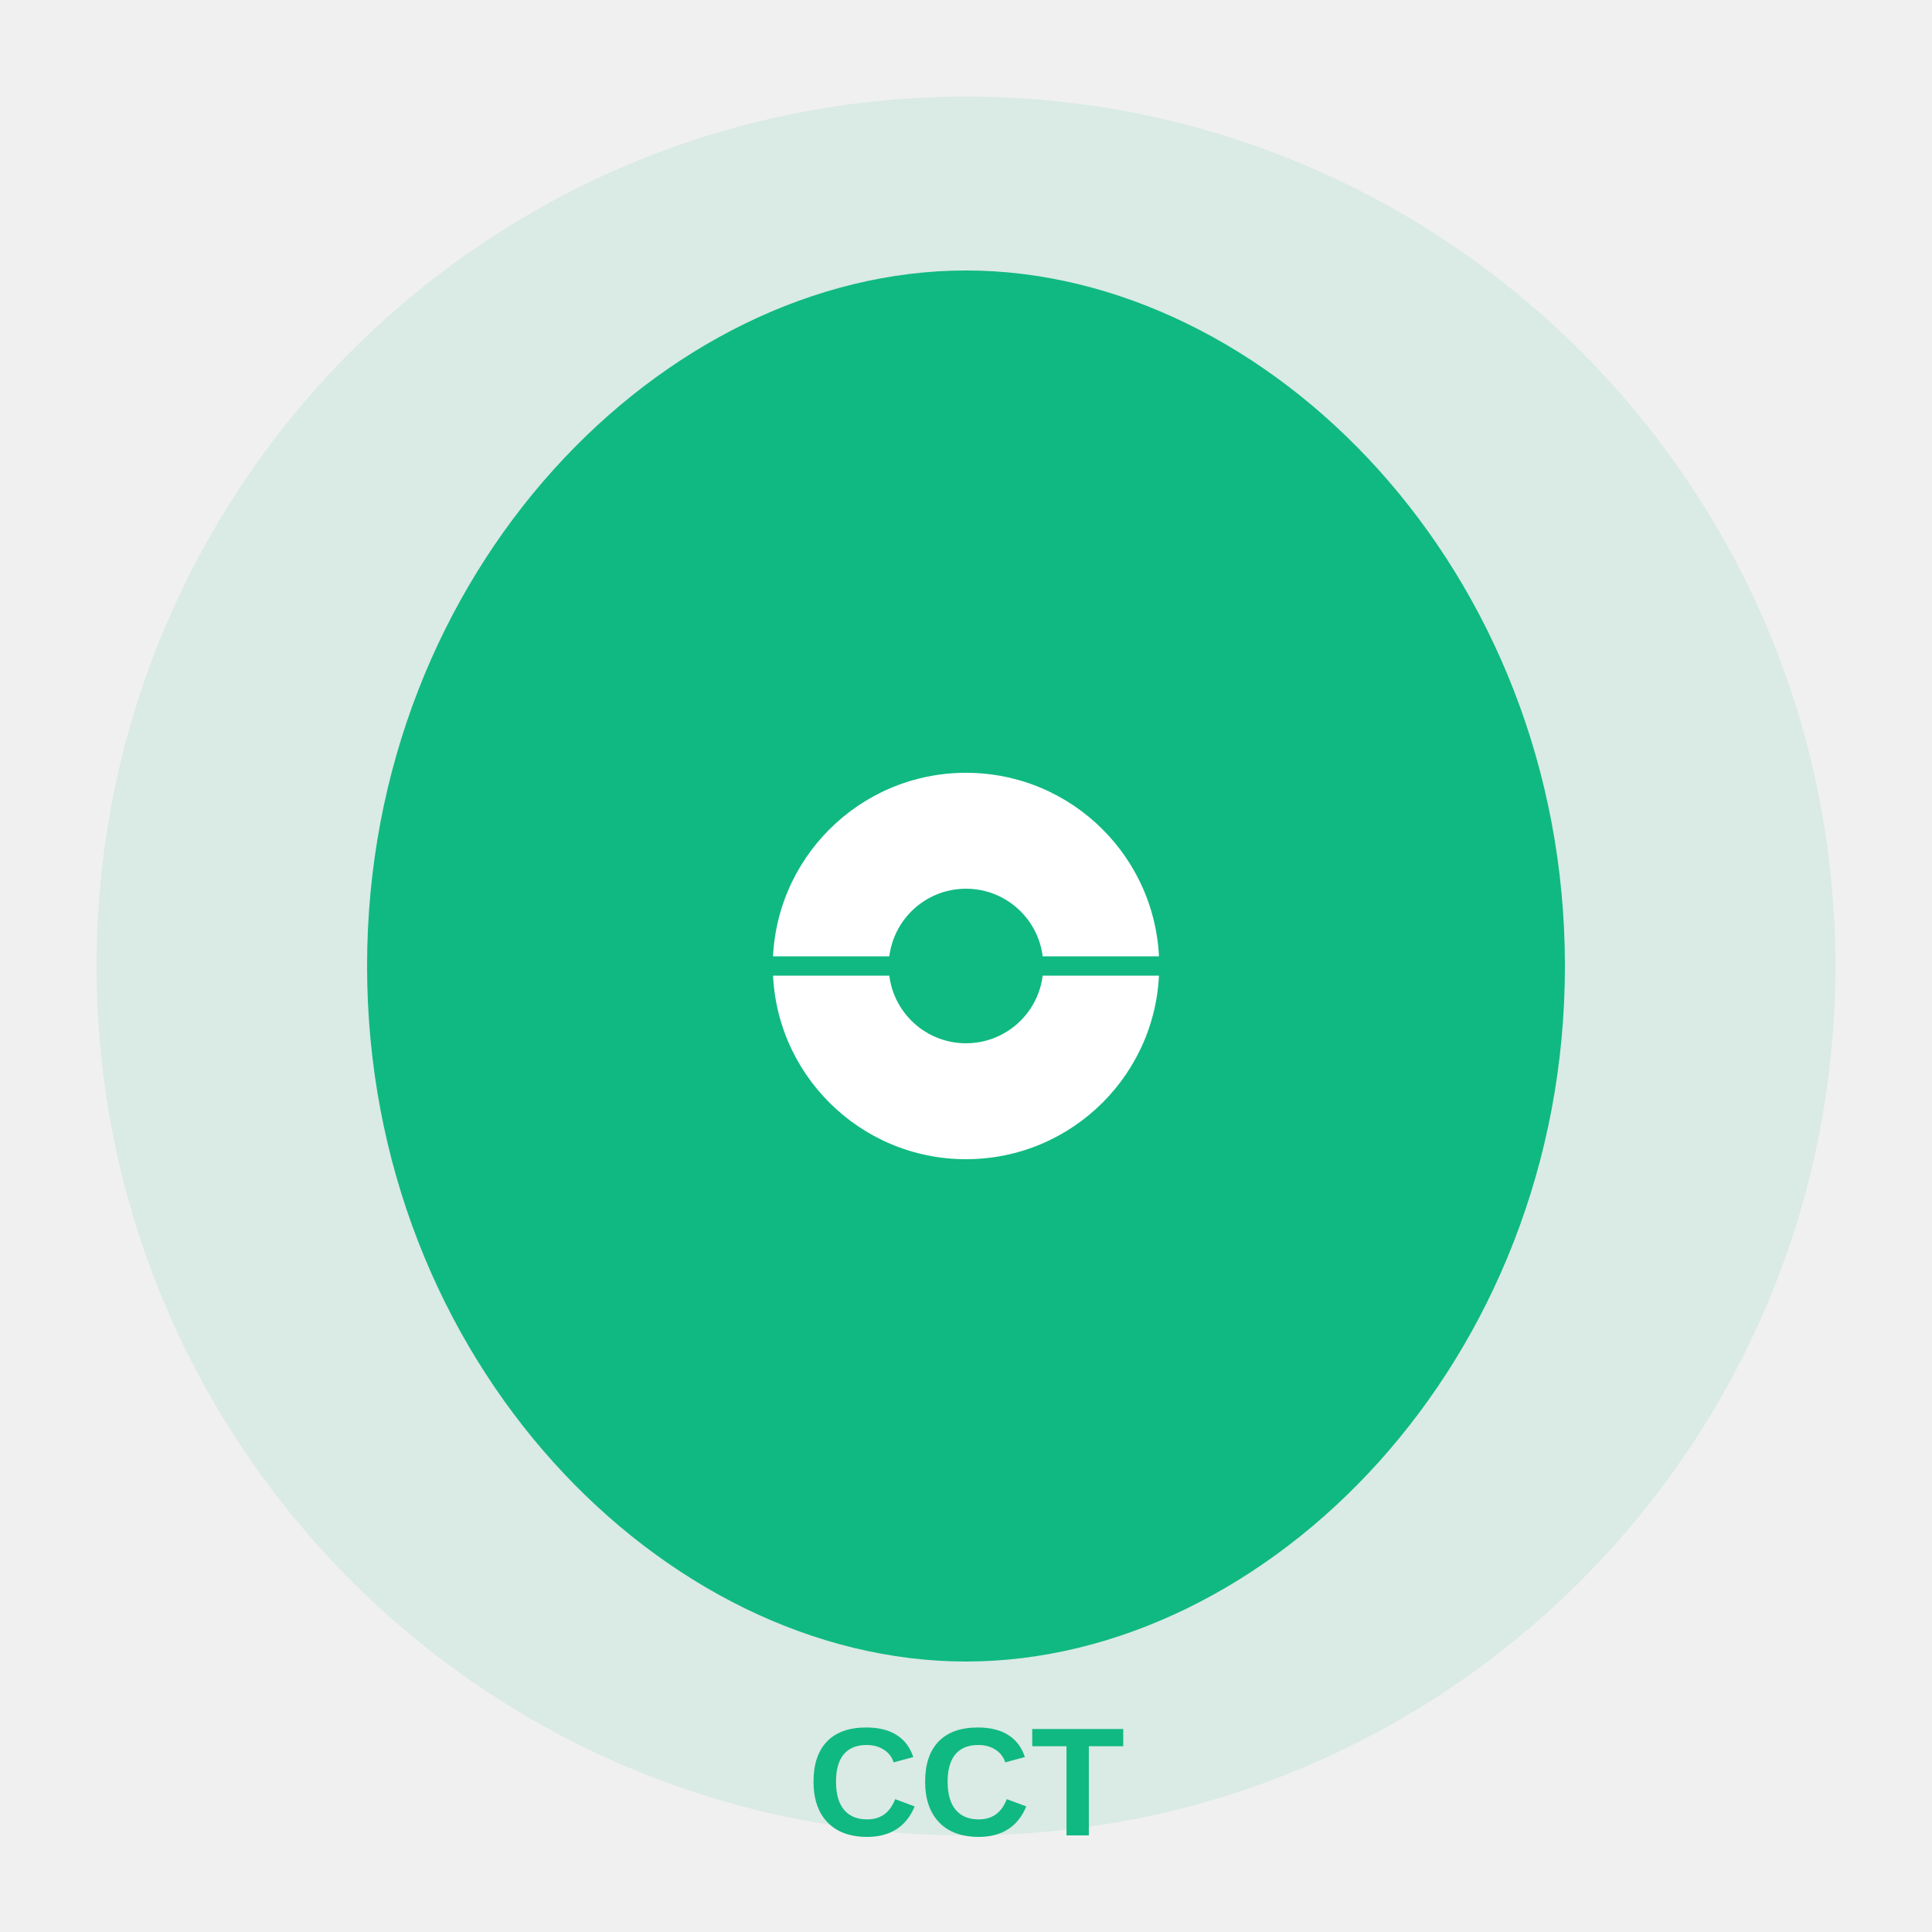
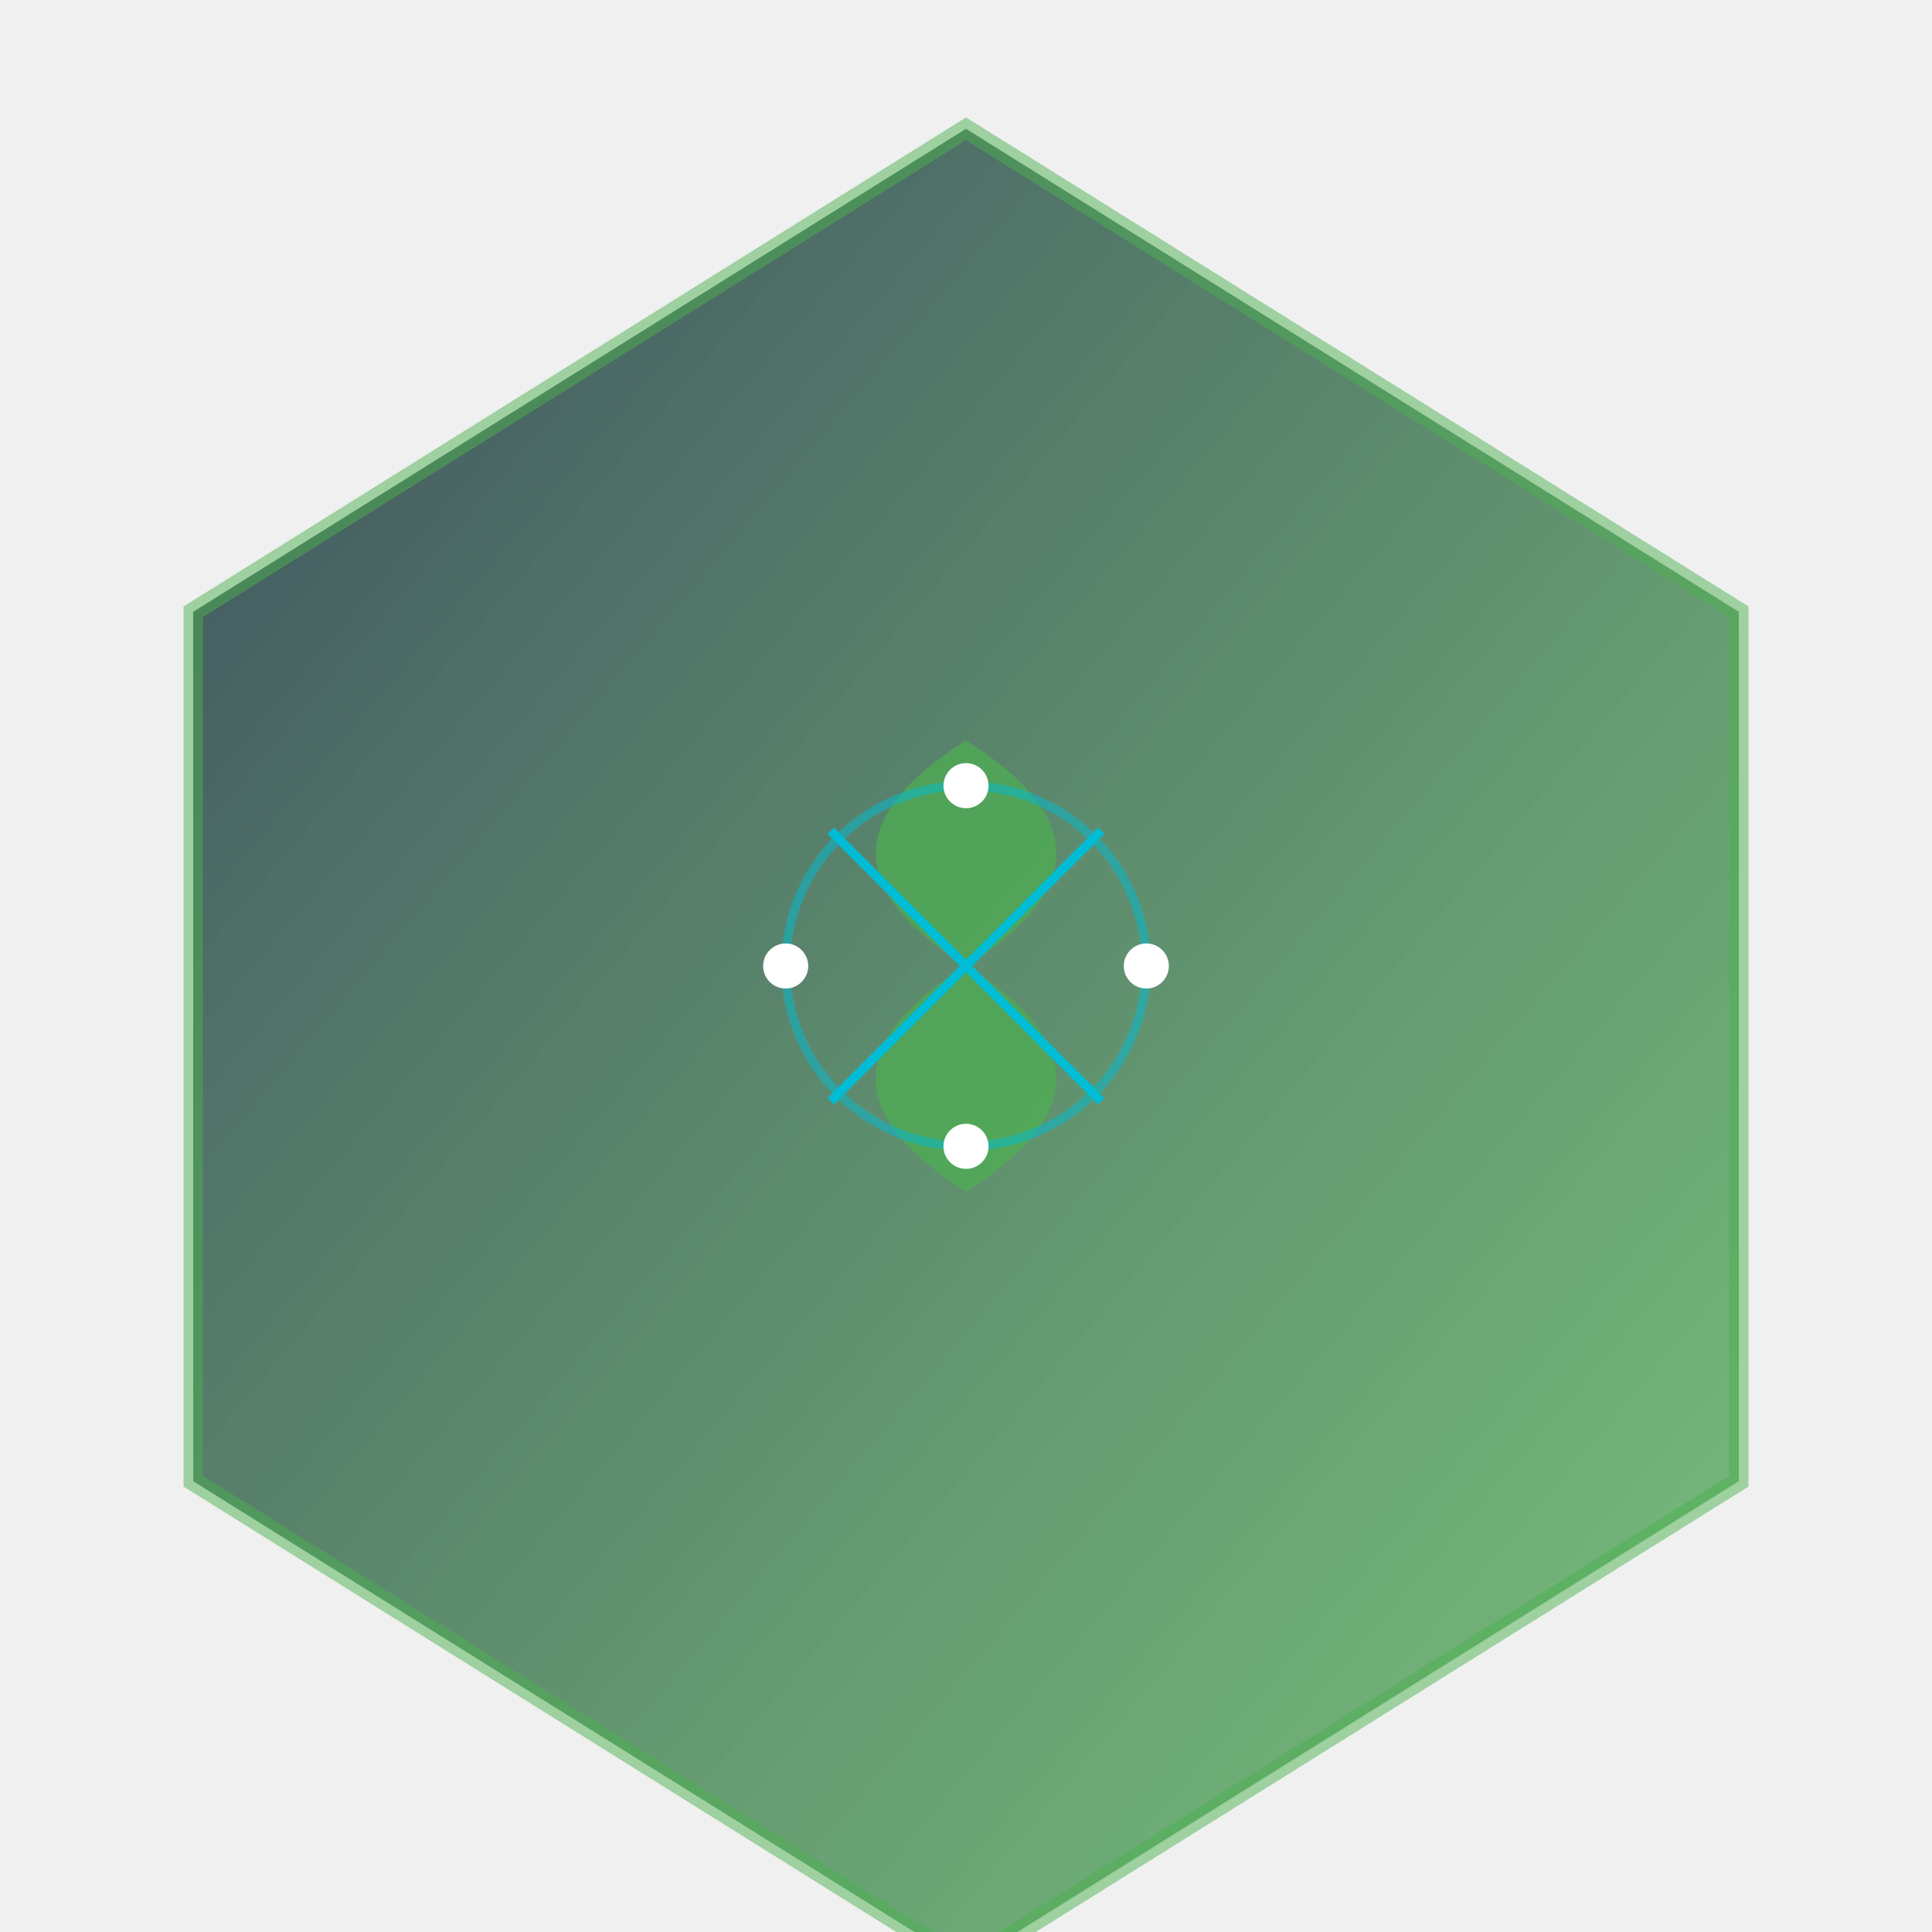
- <svg xmlns="http://www.w3.org/2000/svg" width="200" height="200" viewBox="0 0 200 200" fill="none">
-   <circle cx="100" cy="100" r="90" fill="#10B981" opacity="0.1" />
-   <path d="M100 30 C 130 30, 160 60, 160 100 C 160 140, 130 170, 100 170 C 70 170, 40 140, 40 100 C 40 60, 70 30, 100 30" fill="#10B981" stroke="#10B981" stroke-width="4" />
-   <circle cx="100" cy="100" r="20" fill="white" />
-   <circle cx="100" cy="100" r="8" fill="#10B981" />
-   <circle cx="70" cy="100" r="8" fill="#10B981" />
-   <circle cx="130" cy="100" r="8" fill="#10B981" />
-   <line x1="100" y1="100" x2="70" y2="100" stroke="#10B981" stroke-width="2" />
-   <line x1="100" y1="100" x2="130" y2="100" stroke="#10B981" stroke-width="2" />
-   <text x="100" y="190" text-anchor="middle" font-family="Arial" font-size="16" fill="#10B981" font-weight="bold">
-     CCT
-   </text>
+ <svg xmlns="http://www.w3.org/2000/svg" viewBox="0 0 300 300">
+   <defs>
+     <linearGradient id="carbonNeutralGradient" x1="0%" y1="0%" x2="100%" y2="100%">
+       <stop offset="0%" style="stop-color:#2C3E50;stop-opacity:1" />
+       <stop offset="100%" style="stop-color:#4CAF50;stop-opacity:0.8" />
+     </linearGradient>
+     <filter id="subtleGlow" x="-20%" y="-20%" width="140%" height="140%">
+       <feGaussianBlur class="blur" stdDeviation="3" result="coloredBlur" />
+       <feMerge>
+         <feMergeNode in="coloredBlur" />
+         <feMergeNode in="SourceGraphic" />
+       </feMerge>
+     </filter>
+   </defs>
+   <polygon points="150,20 270,95 270,230 150,305 30,230 30,95" fill="url(#carbonNeutralGradient)" opacity="0.9">
+     <animateTransform attributeName="transform" attributeType="XML" type="rotate" from="0 150 150" to="360 150 150" dur="20s" repeatCount="indefinite" />
+   </polygon>
+   <g transform="translate(150,150) scale(0.7)">
+     <g>
+       <path d="M0,-50                 Q40,-25 0,0                 Q-40,25 0,50                Q40,25 0,0                Q-40,-25 0,-50 Z" fill="#4CAF50" opacity="0.7">
+         <animateTransform attributeName="transform" type="scale" values="1;1.1;1" dur="4s" repeatCount="indefinite" />
+       </path>
+       <g stroke="#00BCD4" stroke-width="2" fill="none">
+         <circle cx="0" cy="0" r="40" opacity="0.5">
+           <animate attributeName="r" values="40;35;40" dur="5s" repeatCount="indefinite" />
+         </circle>
+         <line x1="-30" y1="-30" x2="30" y2="30">
+           <animateTransform attributeName="transform" type="rotate" from="0 0 0" to="360 0 0" dur="10s" repeatCount="indefinite" />
+         </line>
+         <line x1="30" y1="-30" x2="-30" y2="30">
+           <animateTransform attributeName="transform" type="rotate" from="0 0 0" to="-360 0 0" dur="10s" repeatCount="indefinite" />
+         </line>
+       </g>
+       <g fill="#FFFFFF">
+         <circle cx="-40" cy="0" r="5">
+           <animateMotion path="M0,0 Q40,40 80,0 Q40,-40 0,0" dur="6s" repeatCount="indefinite" />
+         </circle>
+         <circle cx="40" cy="0" r="5">
+           <animateMotion path="M0,0 Q-40,40 -80,0 Q-40,-40 0,0" dur="6s" repeatCount="indefinite" />
+         </circle>
+         <circle cx="0" cy="-40" r="5">
+           <animateMotion path="M0,0 Q40,-40 0,-80 Q-40,-40 0,0" dur="6s" repeatCount="indefinite" />
+         </circle>
+         <circle cx="0" cy="40" r="5">
+           <animateMotion path="M0,0 Q40,40 0,80 Q-40,40 0,0" dur="6s" repeatCount="indefinite" />
+         </circle>
+       </g>
+     </g>
+   </g>
+   <polygon points="150,20 270,95 270,230 150,305 30,230 30,95" fill="none" stroke="#4CAF50" stroke-width="3" opacity="0.5">
+     <animateTransform attributeName="transform" type="scale" values="1;1.02;1" dur="3s" repeatCount="indefinite" />
+   </polygon>
</svg>
